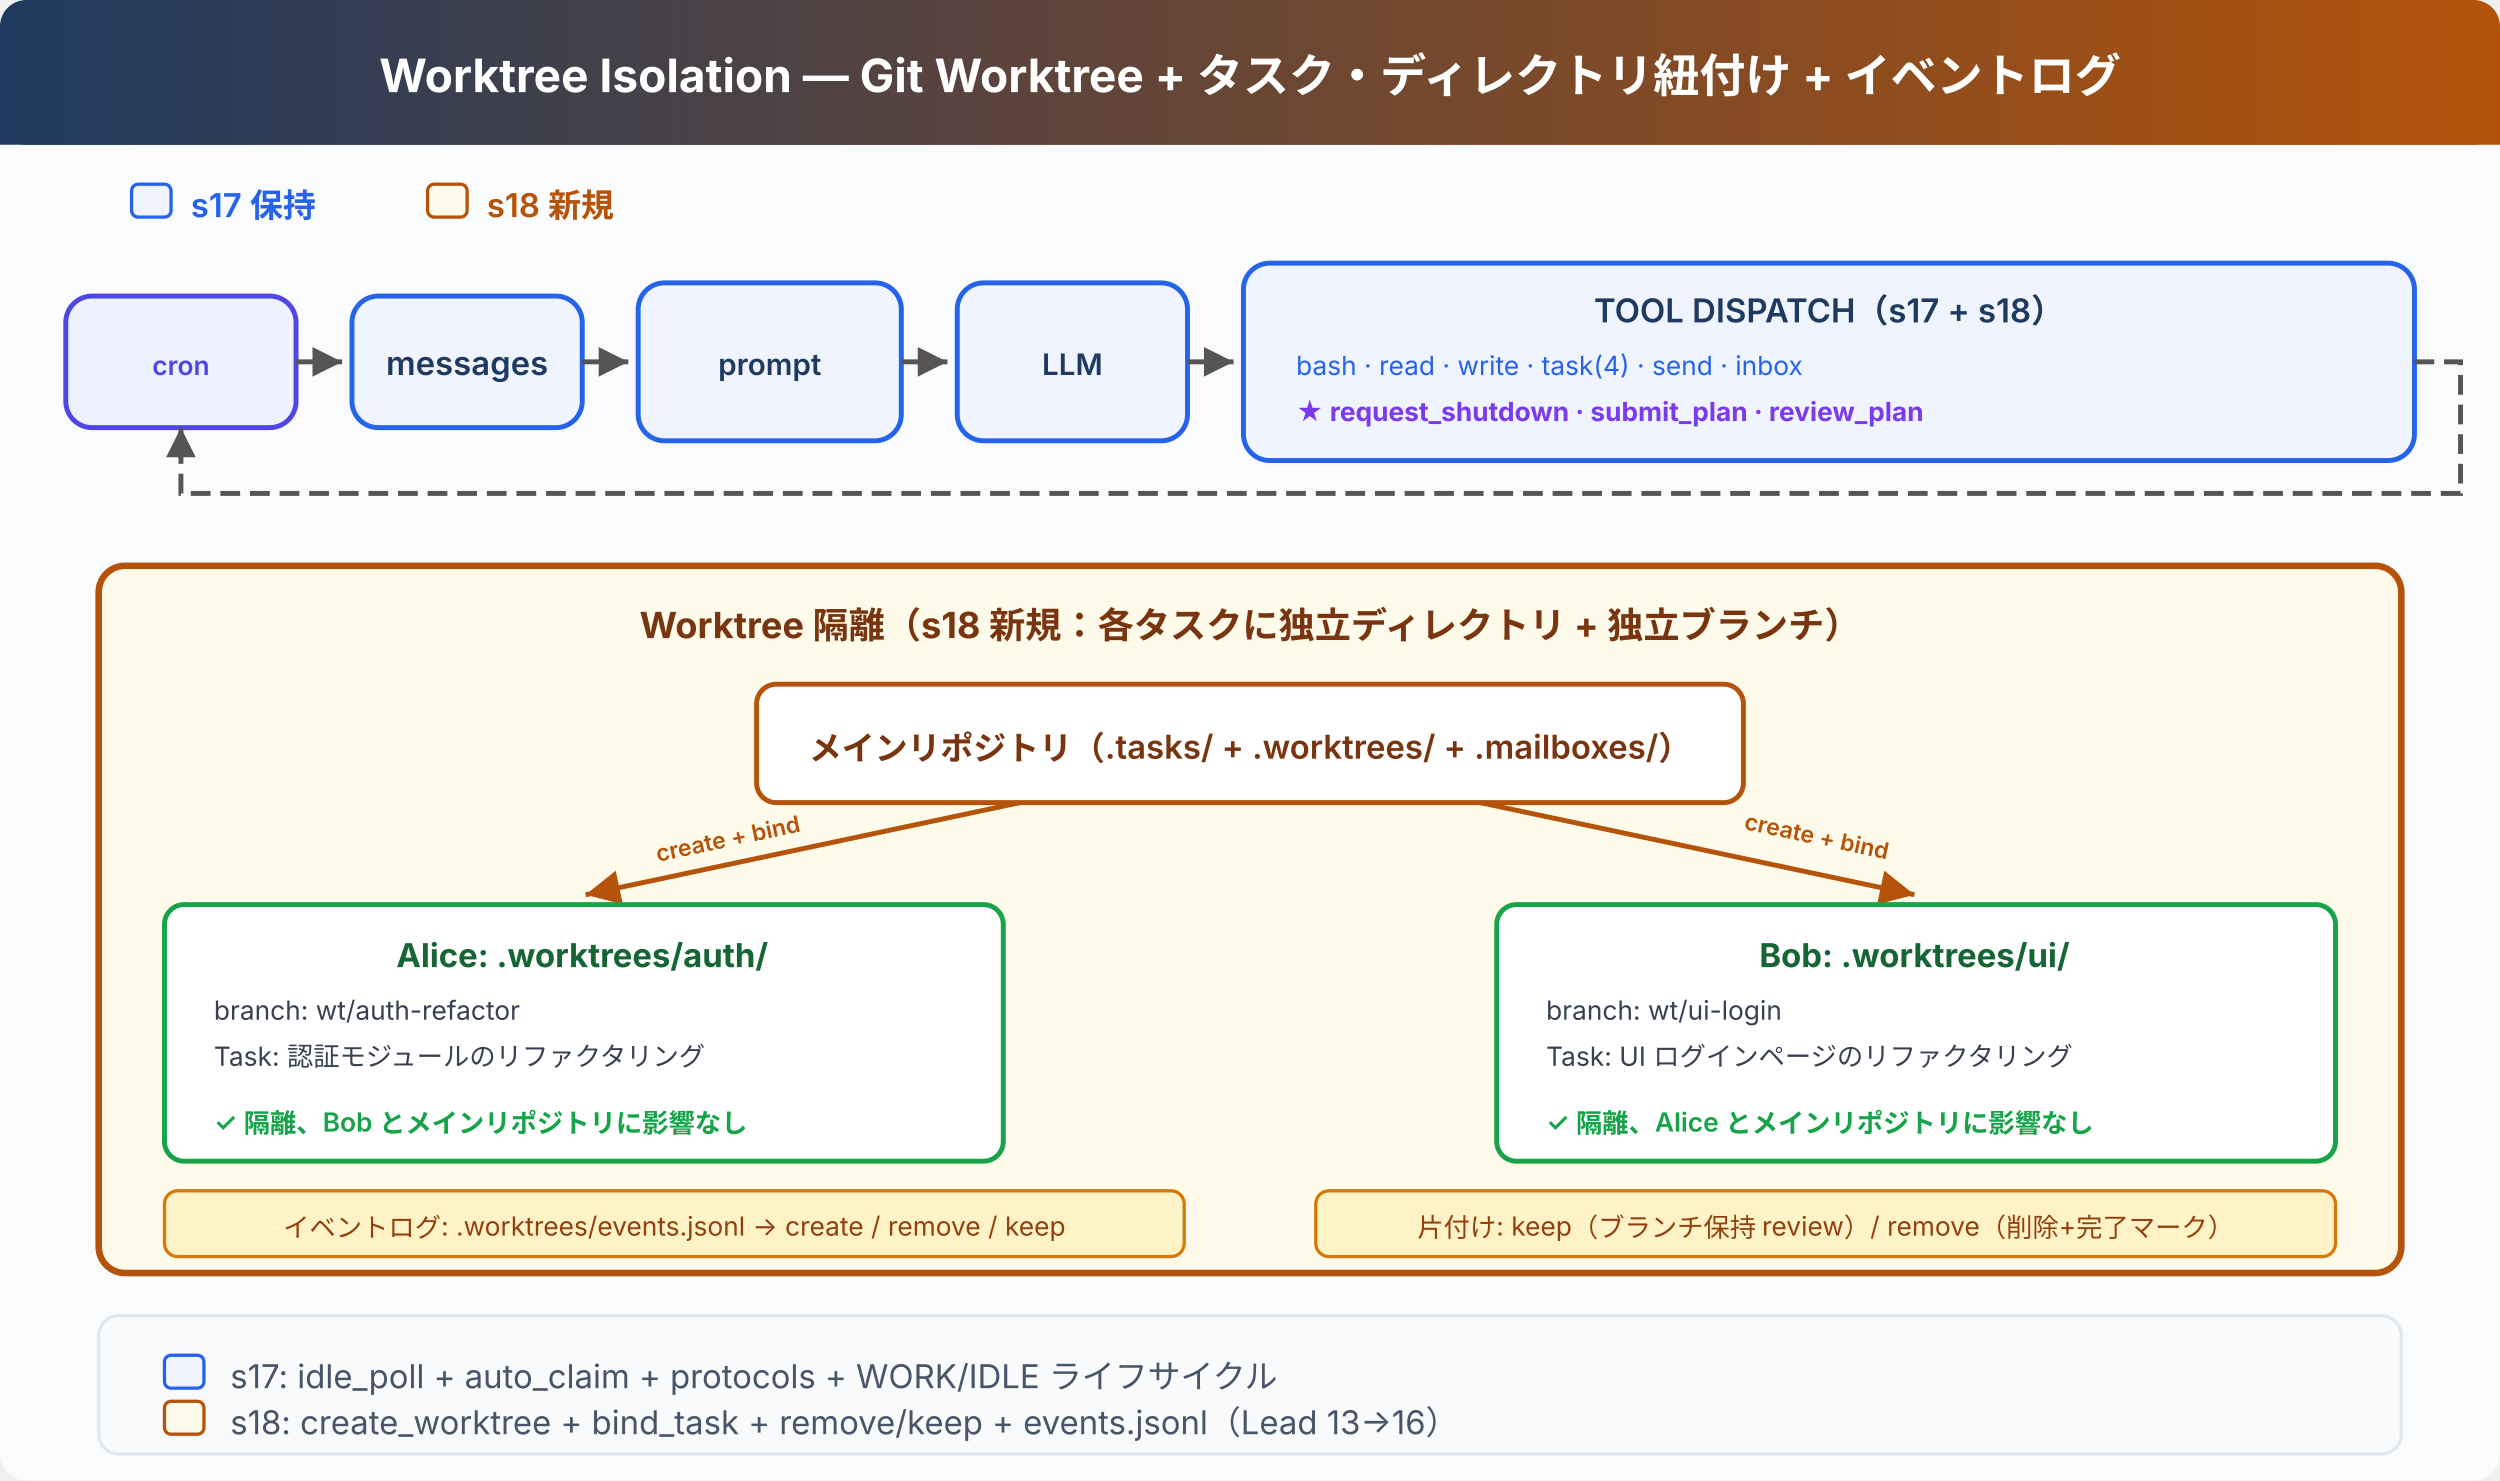
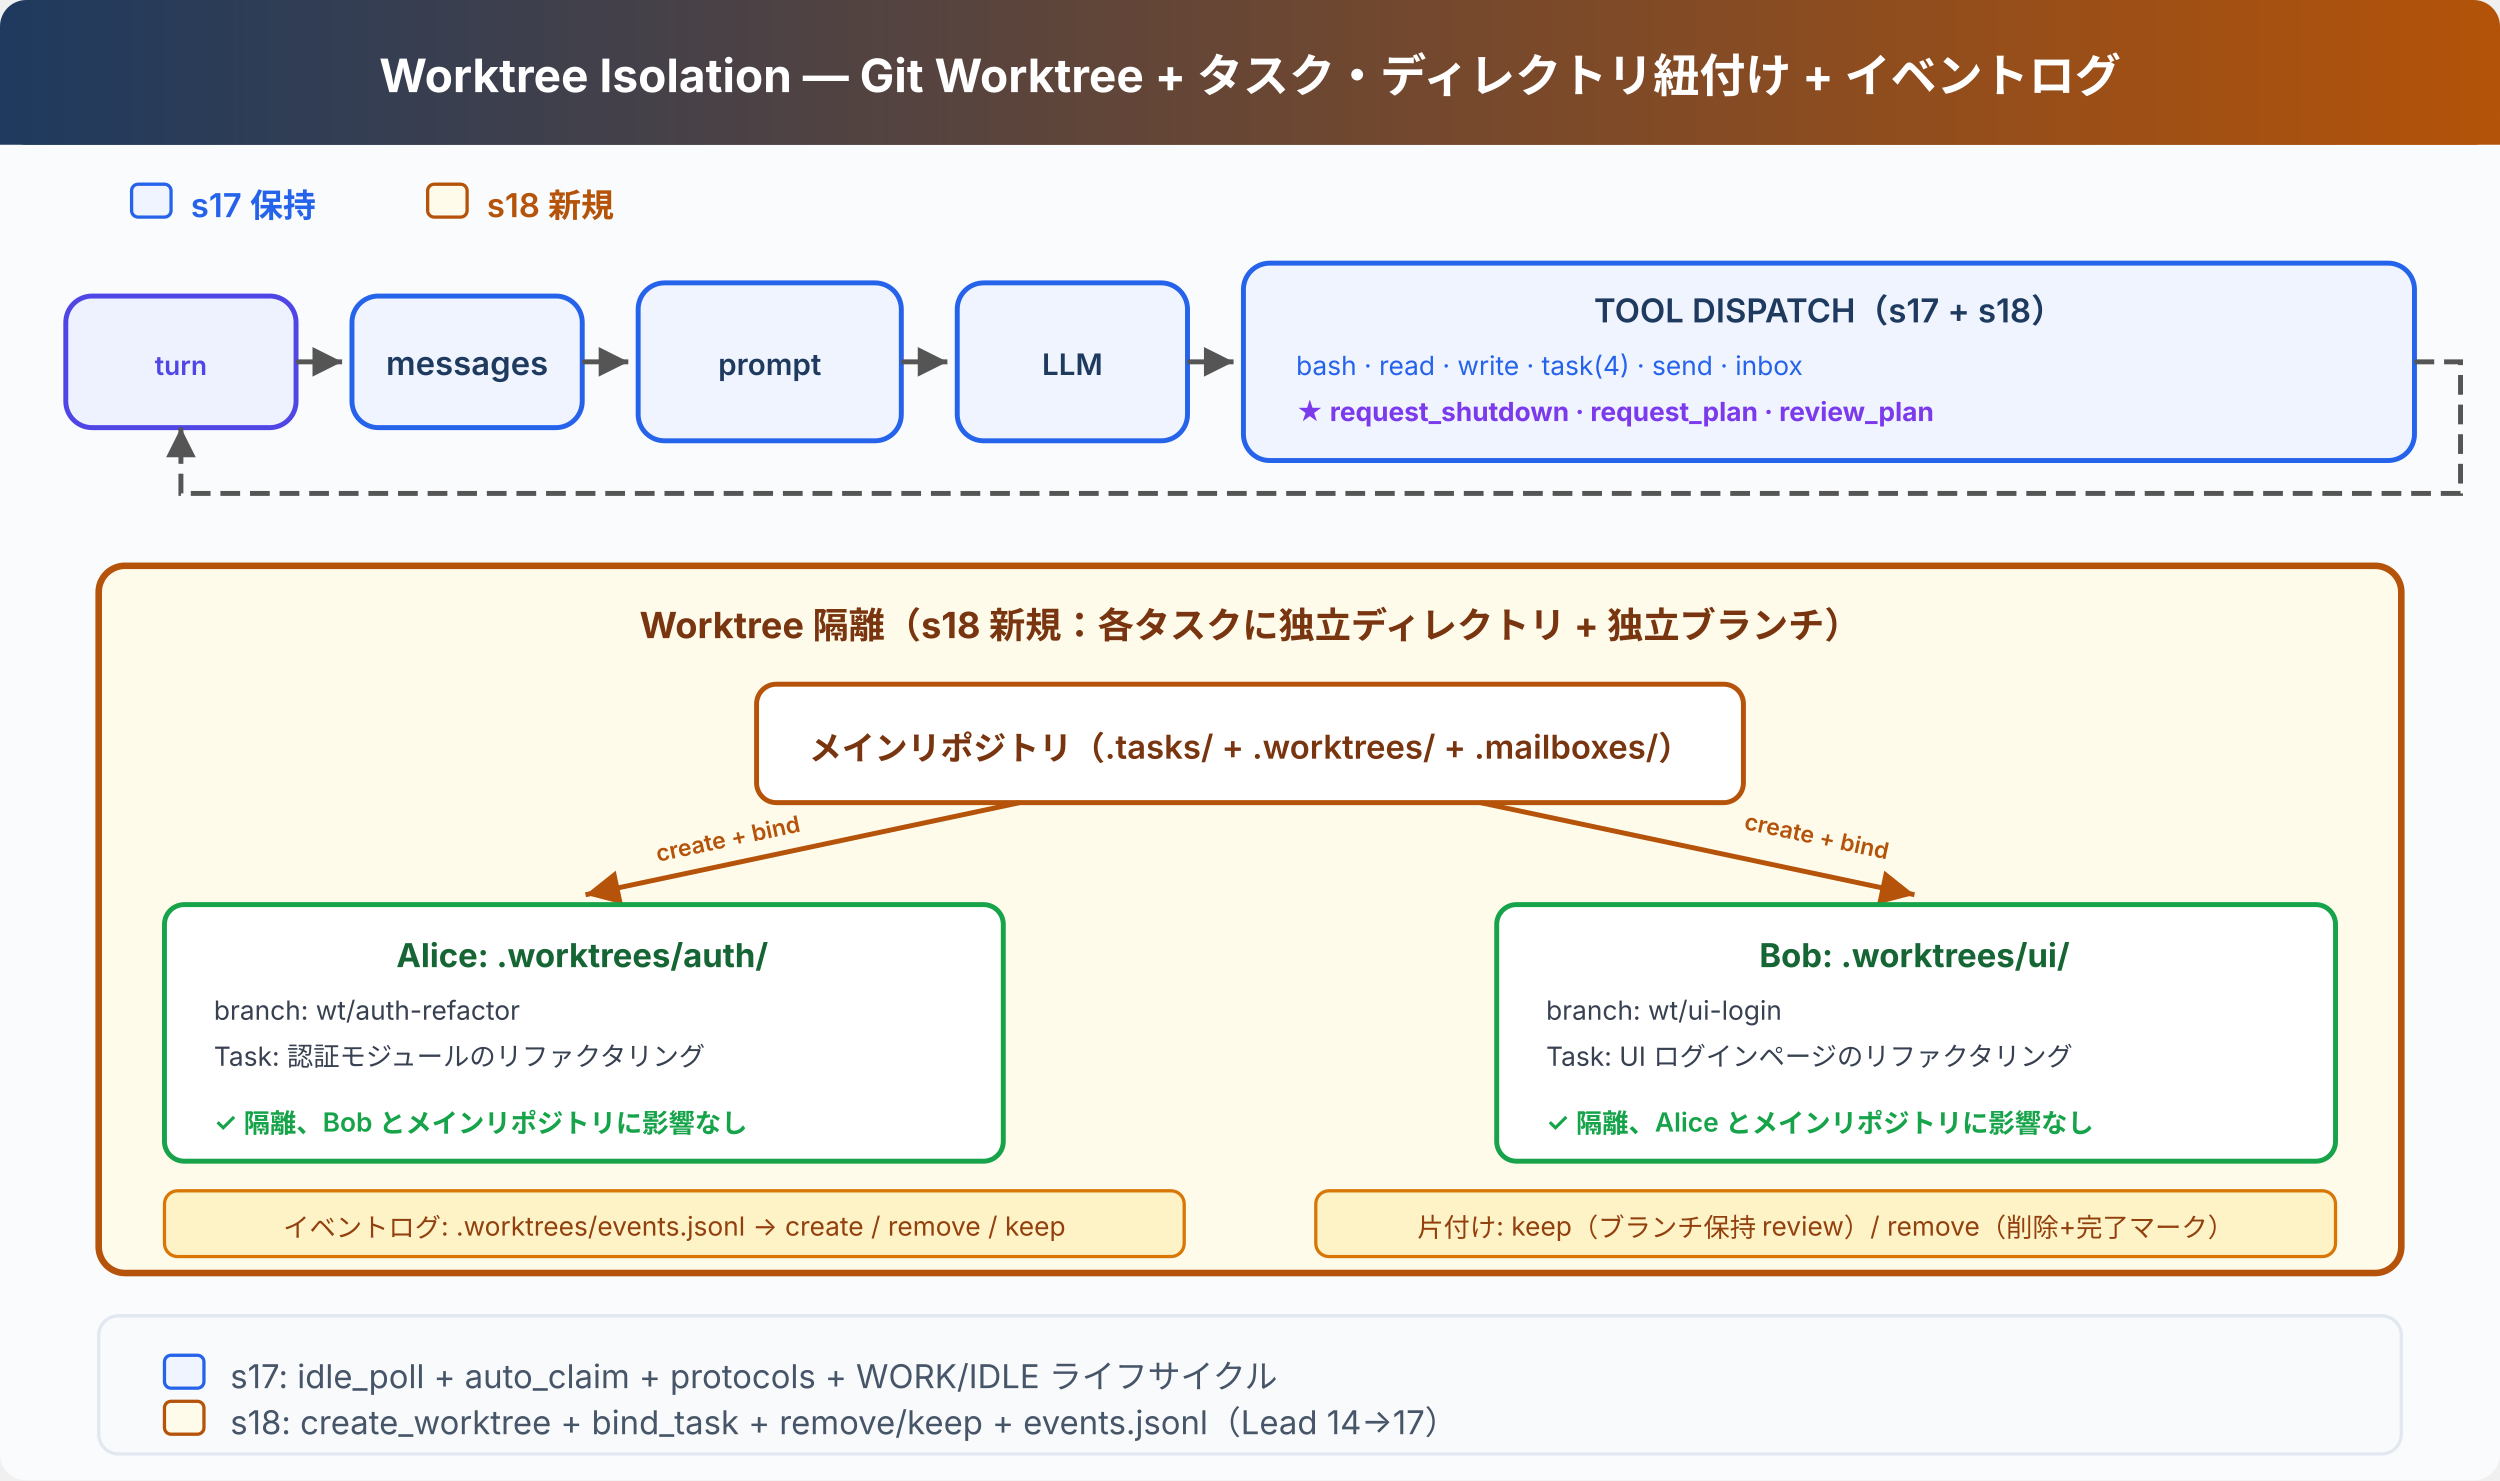
<svg xmlns="http://www.w3.org/2000/svg" viewBox="0 0 760 450" font-family="system-ui, -apple-system, sans-serif">
  <defs>
    <linearGradient id="header" x1="0" y1="0" x2="1" y2="0">
      <stop offset="0%" stop-color="#1e3a5f" />
      <stop offset="100%" stop-color="#b45309" />
    </linearGradient>
    <marker id="arrow" viewBox="0 0 10 10" refX="10" refY="5" markerWidth="6" markerHeight="6" orient="auto-start-reverse">
      <path d="M 0 0 L 10 5 L 0 10 z" fill="#555" />
    </marker>
    <marker id="arrow-amber" viewBox="0 0 10 10" refX="10" refY="5" markerWidth="7" markerHeight="7" orient="auto-start-reverse">
      <path d="M 0 0 L 10 5 L 0 10 z" fill="#b45309" />
    </marker>
    <marker id="arrow-green" viewBox="0 0 10 10" refX="10" refY="5" markerWidth="6" markerHeight="6" orient="auto-start-reverse">
      <path d="M 0 0 L 10 5 L 0 10 z" fill="#16a34a" />
    </marker>
  </defs>
  <rect width="760" height="450" fill="#fafbfc" rx="8" />
  <rect x="0" y="0" width="760" height="44" fill="url(#header)" rx="8" />
  <rect x="0" y="36" width="760" height="8" fill="url(#header)" />
  <text x="380" y="28" fill="#fff" font-size="14" font-weight="700" text-anchor="middle">Worktree Isolation — Git Worktree + タスク・ディレクトリ紐付け + イベントログ</text>
  <rect x="40" y="56" width="12" height="10" rx="2" fill="#f0f4ff" stroke="#2563eb" stroke-width="1" />
  <text x="58" y="66" fill="#2563eb" font-size="10" font-weight="600">s17 保持</text>
  <rect x="130" y="56" width="12" height="10" rx="2" fill="#fffbeb" stroke="#b45309" stroke-width="1" />
  <text x="148" y="66" fill="#b45309" font-size="10" font-weight="600">s18 新規</text>
  <rect x="20" y="90" width="70" height="40" rx="8" fill="#eef2ff" stroke="#4f46e5" stroke-width="1.5" />
-   <text x="55" y="114" fill="#4f46e5" font-size="8" font-weight="600" text-anchor="middle">cron</text>
+   <text x="55" y="114" fill="#4f46e5" font-size="8" font-weight="600" text-anchor="middle">turn</text>
  <line x1="90" y1="110" x2="104" y2="110" stroke="#555" stroke-width="1.5" marker-end="url(#arrow)" />
  <rect x="107" y="90" width="70" height="40" rx="8" fill="#f0f4ff" stroke="#2563eb" stroke-width="1.5" />
  <text x="142" y="114" fill="#1e3a5f" font-size="10" font-weight="600" text-anchor="middle">messages</text>
  <line x1="177" y1="110" x2="191" y2="110" stroke="#555" stroke-width="1.5" marker-end="url(#arrow)" />
  <rect x="194" y="86" width="80" height="48" rx="8" fill="#f0f4ff" stroke="#2563eb" stroke-width="1.5" />
  <text x="234" y="114" fill="#1e3a5f" font-size="9" font-weight="600" text-anchor="middle">prompt</text>
  <line x1="274" y1="110" x2="288" y2="110" stroke="#555" stroke-width="1.5" marker-end="url(#arrow)" />
  <rect x="291" y="86" width="70" height="48" rx="8" fill="#f0f4ff" stroke="#2563eb" stroke-width="1.5" />
  <text x="326" y="114" fill="#1e3a5f" font-size="9" font-weight="600" text-anchor="middle">LLM</text>
  <line x1="361" y1="110" x2="375" y2="110" stroke="#555" stroke-width="1.5" marker-end="url(#arrow)" />
  <rect x="378" y="80" width="356" height="60" rx="8" fill="#f0f4ff" stroke="#2563eb" stroke-width="1.5" />
  <text x="556" y="98" fill="#1e3a5f" font-size="10" font-weight="600" text-anchor="middle">TOOL DISPATCH（s17 + s18）</text>
  <text x="394" y="114" fill="#2563eb" font-size="8">bash · read · write · task(4) · send · inbox</text>
-   <text x="394" y="128" fill="#7c3aed" font-size="8" font-weight="700">★ request_shutdown · submit_plan · review_plan</text>
+   <text x="394" y="128" fill="#7c3aed" font-size="8" font-weight="700">★ request_shutdown · request_plan · review_plan</text>
  <path d="M 734 110 L 748 110 L 748 150 L 55 150 L 55 130" fill="none" stroke="#555" stroke-width="1.5" marker-end="url(#arrow)" stroke-dasharray="6,3" />
  <rect x="30" y="172" width="700" height="215" rx="8" fill="#fffbeb" stroke="#b45309" stroke-width="2" />
  <text x="380" y="194" fill="#78350f" font-size="11" font-weight="700" text-anchor="middle">Worktree 隔離（s18 新規：各タスクに独立ディレクトリ + 独立ブランチ）</text>
  <rect x="230" y="208" width="300" height="36" rx="6" fill="#fff" stroke="#b45309" stroke-width="1.5" />
  <text x="380" y="231" fill="#78350f" font-size="10" font-weight="600" text-anchor="middle">メインリポジトリ（.tasks/ + .worktrees/ + .mailboxes/）</text>
  <line x1="310" y1="244" x2="178" y2="272" stroke="#b45309" stroke-width="1.5" marker-end="url(#arrow-amber)" />
  <text x="200" y="262" fill="#b45309" font-size="7" font-weight="600" transform="rotate(-12 200 262)">create + bind</text>
  <line x1="450" y1="244" x2="582" y2="272" stroke="#b45309" stroke-width="1.5" marker-end="url(#arrow-amber)" />
  <text x="530" y="252" fill="#b45309" font-size="7" font-weight="600" transform="rotate(12 530 252)">create + bind</text>
  <rect x="50" y="275" width="255" height="78" rx="6" fill="#fff" stroke="#16a34a" stroke-width="1.5" />
  <text x="177" y="294" fill="#166534" font-size="10" font-weight="700" text-anchor="middle">Alice: .worktrees/auth/</text>
  <text x="65" y="310" fill="#374151" font-size="8">branch: wt/auth-refactor</text>
  <text x="65" y="324" fill="#374151" font-size="8">Task: 認証モジュールのリファクタリング</text>
  <text x="65" y="344" fill="#16a34a" font-size="8" font-weight="600">✓ 隔離、Bob とメインリポジトリに影響なし</text>
  <rect x="455" y="275" width="255" height="78" rx="6" fill="#fff" stroke="#16a34a" stroke-width="1.5" />
  <text x="582" y="294" fill="#166534" font-size="10" font-weight="700" text-anchor="middle">Bob: .worktrees/ui/</text>
  <text x="470" y="310" fill="#374151" font-size="8">branch: wt/ui-login</text>
  <text x="470" y="324" fill="#374151" font-size="8">Task: UI ログインページのリファクタリング</text>
  <text x="470" y="344" fill="#16a34a" font-size="8" font-weight="600">✓ 隔離、Alice とメインリポジトリに影響なし</text>
  <rect x="50" y="362" width="310" height="20" rx="4" fill="#fef3c7" stroke="#d97706" stroke-width="1" />
  <text x="205" y="376" fill="#92400e" font-size="8" text-anchor="middle">イベントログ: .worktrees/events.jsonl → create / remove / keep</text>
  <rect x="400" y="362" width="310" height="20" rx="4" fill="#fef3c7" stroke="#d97706" stroke-width="1" />
  <text x="555" y="376" fill="#92400e" font-size="8" text-anchor="middle">片付け: keep（ブランチ保持 review）/ remove（削除+完了マーク）</text>
  <rect x="30" y="400" width="700" height="42" rx="6" fill="#f8fafc" stroke="#e2e8f0" stroke-width="1" />
  <rect x="50" y="412" width="12" height="10" rx="2" fill="#f0f4ff" stroke="#2563eb" stroke-width="1" />
  <text x="70" y="422" fill="#475569" font-size="10">s17: idle_poll + auto_claim + protocols + WORK/IDLE ライフサイクル</text>
  <rect x="50" y="426" width="12" height="10" rx="2" fill="#fffbeb" stroke="#b45309" stroke-width="1" />
-   <text x="70" y="436" fill="#475569" font-size="10">s18: create_worktree + bind_task + remove/keep + events.jsonl（Lead 13→16）</text>
+   <text x="70" y="436" fill="#475569" font-size="10">s18: create_worktree + bind_task + remove/keep + events.jsonl（Lead 14→17）</text>
</svg>
